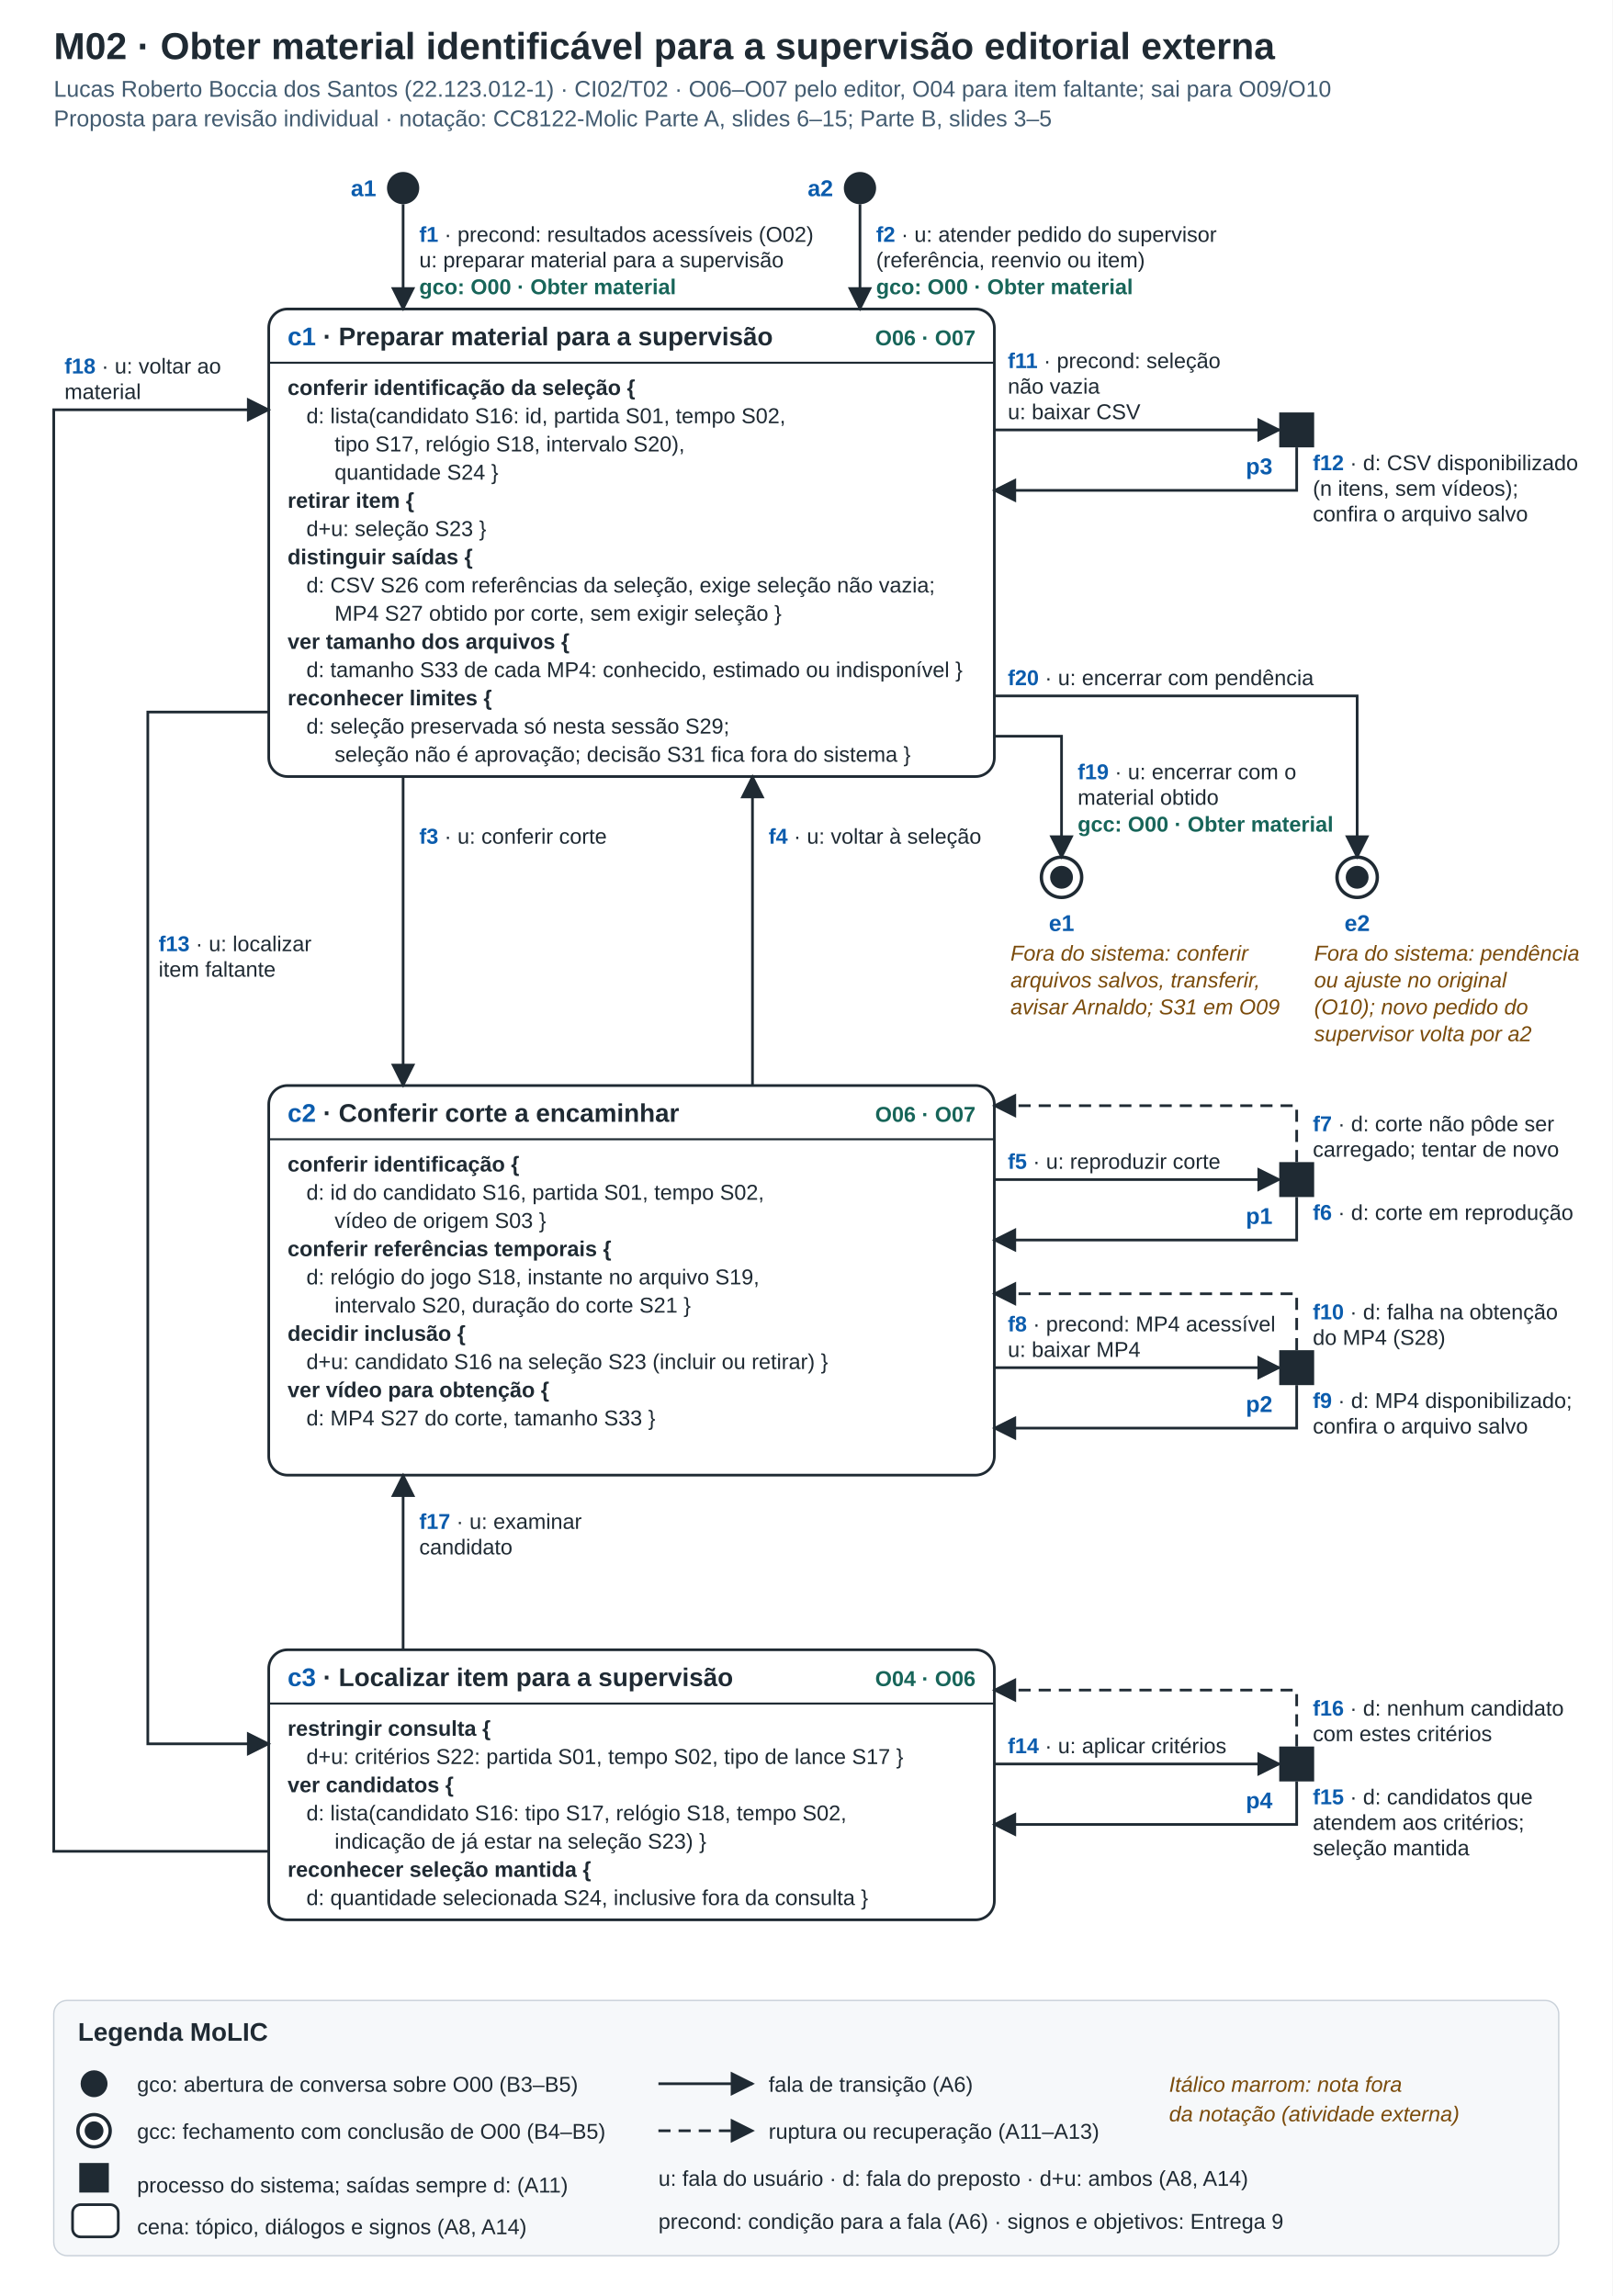
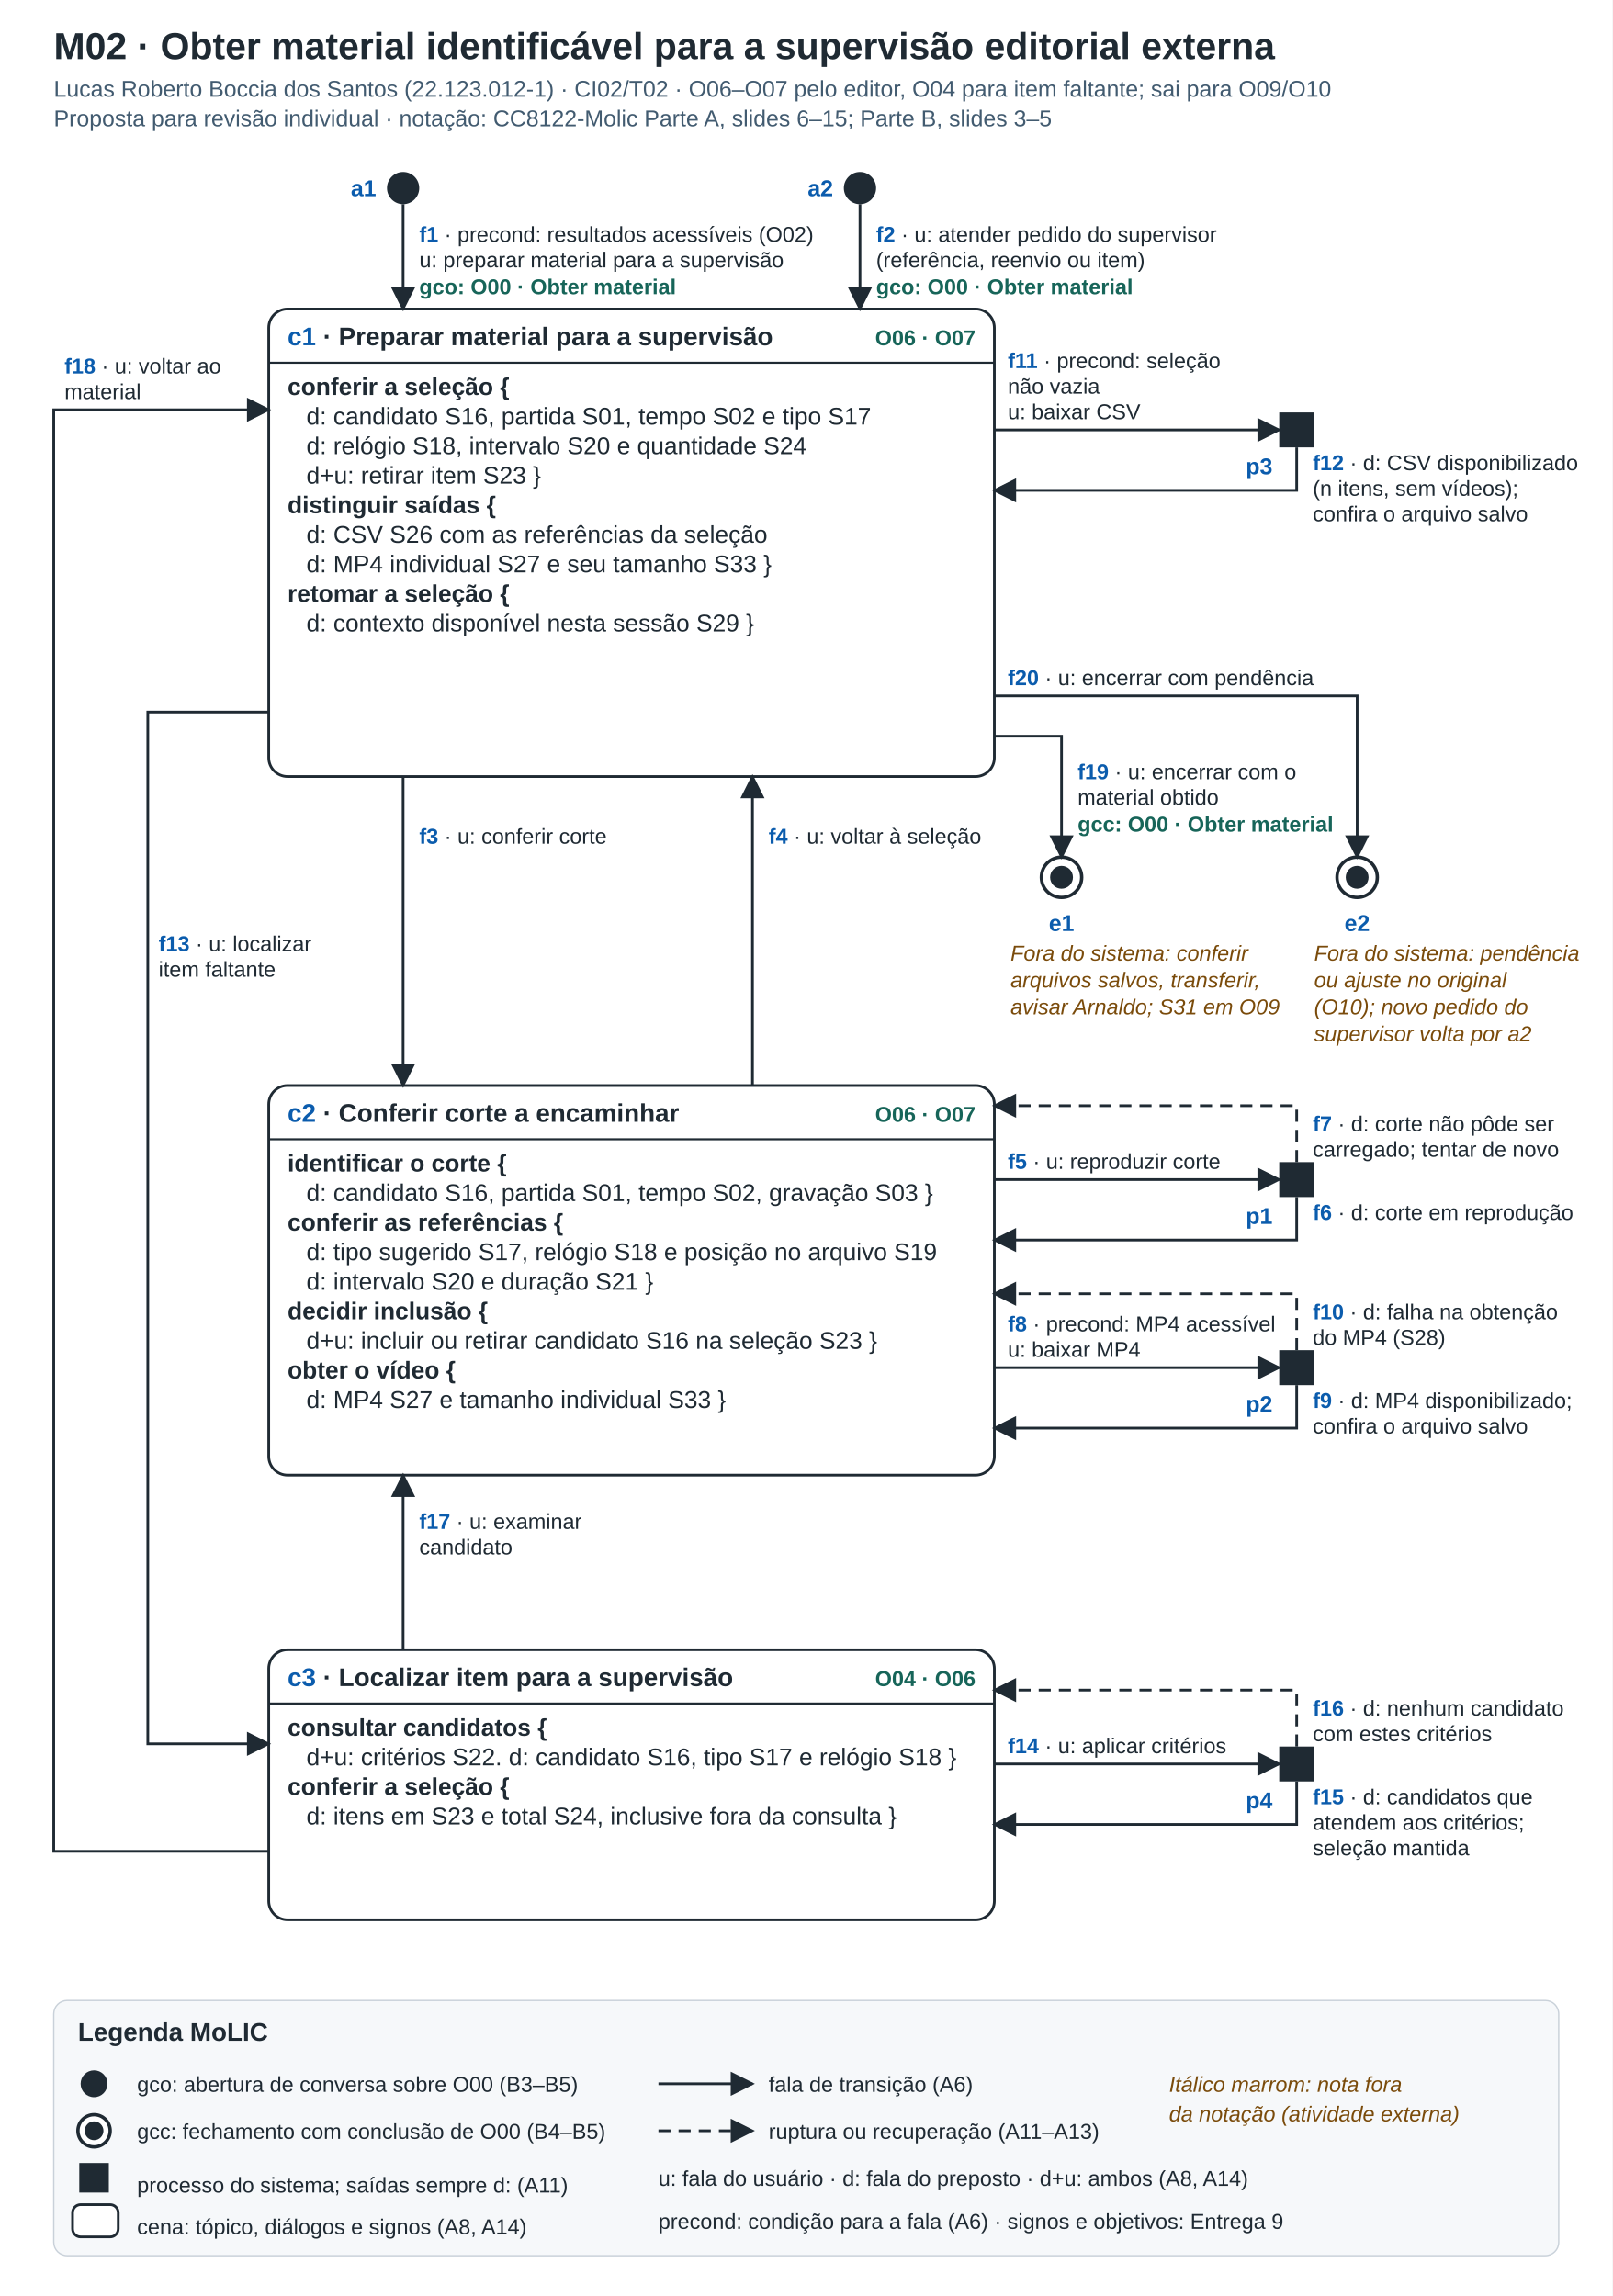
<svg xmlns="http://www.w3.org/2000/svg" width="1200" height="1709" viewBox="0 0 1200 1709" role="img" aria-labelledby="title desc">
  <defs>
-     <style>text{font-family:Arial, Helvetica, sans-serif;fill:#1f2a33}.h1{font-size:28px;font-weight:700}.sub{font-size:17px;fill:#425b70}.stitle{font-size:19px;font-weight:700}.sid{fill:#0b5cad}.tag{font-size:16px;font-weight:700;fill:#176559}.dname{font-size:16px;font-weight:700}.dline{font-size:16px}.lbl{font-size:16px;paint-order:stroke;stroke:#fff;stroke-width:5px;stroke-linejoin:round}.fid{font-weight:700;fill:#0b5cad}.nid{font-size:17px;font-weight:700;fill:#0b5cad}.note{font-size:16px;font-style:italic;fill:#7a4b0b}.leg{font-size:16px}</style>
+     <style>text{font-family:Arial, Helvetica, sans-serif;fill:#1f2a33}.h1{font-size:28px;font-weight:700}.sub{font-size:17px;fill:#425b70}.stitle{font-size:19px;font-weight:700}.sid{fill:#0b5cad}.tag{font-size:16px;font-weight:700;fill:#176559}.dname{font-size:18px;font-weight:700}.dline{font-size:18px}.lbl{font-size:16px;paint-order:stroke;stroke:#fff;stroke-width:5px;stroke-linejoin:round}.fid{font-weight:700;fill:#0b5cad}.nid{font-size:17px;font-weight:700;fill:#0b5cad}.note{font-size:16px;font-style:italic;fill:#7a4b0b}.leg{font-size:16px}</style>
    <marker id="arr" viewBox="0 0 10 10" refX="9" refY="5" markerWidth="9" markerHeight="9" orient="auto-start-reverse">
      <path d="M0,0 L10,5 L0,10 z" fill="#1f2a33" />
    </marker>
    <marker id="arr-d" viewBox="0 0 10 10" refX="9" refY="5" markerWidth="9" markerHeight="9" orient="auto-start-reverse">
      <path d="M0,0 L10,5 L0,10 z" fill="#1f2a33" />
    </marker>
  </defs>
  <rect width="1200" height="1709" fill="#ffffff" />
  <text x="40" y="44" class="h1" text-anchor="start">M02 · Obter material identificável para a supervisão editorial externa</text>
  <text x="40" y="72" class="sub" text-anchor="start">Lucas Roberto Boccia dos Santos (22.123.012-1) · CI02/T02 · O06–O07 pelo editor, O04 para item faltante; sai para O09/O10</text>
  <text x="40" y="94" class="sub" text-anchor="start">Proposta para revisão individual · notação: CC8122-Molic Parte A, slides 6–15; Parte B, slides 3–5</text>
  <g id="a1" data-kind="open">
    <circle cx="300" cy="140" r="12" fill="#1f2a33" />
    <text x="280" y="146" class="nid" text-anchor="end">a1</text>
  </g>
  <g id="a2" data-kind="open">
    <circle cx="640" cy="140" r="12" fill="#1f2a33" />
    <text x="620" y="146" class="nid" text-anchor="end">a2</text>
  </g>
  <g id="c1" data-kind="scene">
    <rect x="200" y="230" width="540" height="348" rx="14" fill="#fff" stroke="#1f2a33" stroke-width="2" />
    <line x1="200" y1="270" x2="740" y2="270" stroke="#1f2a33" stroke-width="1.5" />
    <text x="214" y="257" class="stitle">
      <tspan class="sid">c1</tspan> · Preparar material para a supervisão</text>
    <text x="726" y="257" class="tag" text-anchor="end">O06 · O07</text>
-     <text x="214" y="294" class="dname" text-anchor="start">conferir identificação da seleção {</text>
-     <text x="228" y="315" class="dline" text-anchor="start">d: lista(candidato S16: id, partida S01, tempo S02,</text>
-     <text x="249" y="336" class="dline" text-anchor="start">tipo S17, relógio S18, intervalo S20),</text>
-     <text x="249" y="357" class="dline" text-anchor="start">quantidade S24 }</text>
-     <text x="214" y="378" class="dname" text-anchor="start">retirar item {</text>
-     <text x="228" y="399" class="dline" text-anchor="start">d+u: seleção S23 }</text>
-     <text x="214" y="420" class="dname" text-anchor="start">distinguir saídas {</text>
-     <text x="228" y="441" class="dline" text-anchor="start">d: CSV S26 com referências da seleção, exige seleção não vazia;</text>
-     <text x="249" y="462" class="dline" text-anchor="start">MP4 S27 obtido por corte, sem exigir seleção }</text>
-     <text x="214" y="483" class="dname" text-anchor="start">ver tamanho dos arquivos {</text>
-     <text x="228" y="504" class="dline" text-anchor="start">d: tamanho S33 de cada MP4: conhecido, estimado ou indisponível }</text>
-     <text x="214" y="525" class="dname" text-anchor="start">reconhecer limites {</text>
-     <text x="228" y="546" class="dline" text-anchor="start">d: seleção preservada só nesta sessão S29;</text>
-     <text x="249" y="567" class="dline" text-anchor="start">seleção não é aprovação; decisão S31 fica fora do sistema }</text>
+     <text x="214" y="294" class="dname" text-anchor="start">conferir a seleção {</text>
+     <text x="228" y="316" class="dline" text-anchor="start">d: candidato S16, partida S01, tempo S02 e tipo S17</text>
+     <text x="228" y="338" class="dline" text-anchor="start">d: relógio S18, intervalo S20 e quantidade S24</text>
+     <text x="228" y="360" class="dline" text-anchor="start">d+u: retirar item S23 }</text>
+     <text x="214" y="382" class="dname" text-anchor="start">distinguir saídas {</text>
+     <text x="228" y="404" class="dline" text-anchor="start">d: CSV S26 com as referências da seleção</text>
+     <text x="228" y="426" class="dline" text-anchor="start">d: MP4 individual S27 e seu tamanho S33 }</text>
+     <text x="214" y="448" class="dname" text-anchor="start">retomar a seleção {</text>
+     <text x="228" y="470" class="dline" text-anchor="start">d: contexto disponível nesta sessão S29 }</text>
  </g>
  <g id="c2" data-kind="scene">
    <rect x="200" y="808" width="540" height="290" rx="14" fill="#fff" stroke="#1f2a33" stroke-width="2" />
    <line x1="200" y1="848" x2="740" y2="848" stroke="#1f2a33" stroke-width="1.5" />
    <text x="214" y="835" class="stitle">
      <tspan class="sid">c2</tspan> · Conferir corte a encaminhar</text>
    <text x="726" y="835" class="tag" text-anchor="end">O06 · O07</text>
-     <text x="214" y="872" class="dname" text-anchor="start">conferir identificação {</text>
-     <text x="228" y="893" class="dline" text-anchor="start">d: id do candidato S16, partida S01, tempo S02,</text>
-     <text x="249" y="914" class="dline" text-anchor="start">vídeo de origem S03 }</text>
-     <text x="214" y="935" class="dname" text-anchor="start">conferir referências temporais {</text>
-     <text x="228" y="956" class="dline" text-anchor="start">d: relógio do jogo S18, instante no arquivo S19,</text>
-     <text x="249" y="977" class="dline" text-anchor="start">intervalo S20, duração do corte S21 }</text>
-     <text x="214" y="998" class="dname" text-anchor="start">decidir inclusão {</text>
-     <text x="228" y="1019" class="dline" text-anchor="start">d+u: candidato S16 na seleção S23 (incluir ou retirar) }</text>
-     <text x="214" y="1040" class="dname" text-anchor="start">ver vídeo para obtenção {</text>
-     <text x="228" y="1061" class="dline" text-anchor="start">d: MP4 S27 do corte, tamanho S33 }</text>
+     <text x="214" y="872" class="dname" text-anchor="start">identificar o corte {</text>
+     <text x="228" y="894" class="dline" text-anchor="start">d: candidato S16, partida S01, tempo S02, gravação S03 }</text>
+     <text x="214" y="916" class="dname" text-anchor="start">conferir as referências {</text>
+     <text x="228" y="938" class="dline" text-anchor="start">d: tipo sugerido S17, relógio S18 e posição no arquivo S19</text>
+     <text x="228" y="960" class="dline" text-anchor="start">d: intervalo S20 e duração S21 }</text>
+     <text x="214" y="982" class="dname" text-anchor="start">decidir inclusão {</text>
+     <text x="228" y="1004" class="dline" text-anchor="start">d+u: incluir ou retirar candidato S16 na seleção S23 }</text>
+     <text x="214" y="1026" class="dname" text-anchor="start">obter o vídeo {</text>
+     <text x="228" y="1048" class="dline" text-anchor="start">d: MP4 S27 e tamanho individual S33 }</text>
  </g>
  <g id="c3" data-kind="scene">
    <rect x="200" y="1228" width="540" height="201" rx="14" fill="#fff" stroke="#1f2a33" stroke-width="2" />
    <line x1="200" y1="1268" x2="740" y2="1268" stroke="#1f2a33" stroke-width="1.5" />
    <text x="214" y="1255" class="stitle">
      <tspan class="sid">c3</tspan> · Localizar item para a supervisão</text>
    <text x="726" y="1255" class="tag" text-anchor="end">O04 · O06</text>
-     <text x="214" y="1292" class="dname" text-anchor="start">restringir consulta {</text>
-     <text x="228" y="1313" class="dline" text-anchor="start">d+u: critérios S22: partida S01, tempo S02, tipo de lance S17 }</text>
-     <text x="214" y="1334" class="dname" text-anchor="start">ver candidatos {</text>
-     <text x="228" y="1355" class="dline" text-anchor="start">d: lista(candidato S16: tipo S17, relógio S18, tempo S02,</text>
-     <text x="249" y="1376" class="dline" text-anchor="start">indicação de já estar na seleção S23) }</text>
-     <text x="214" y="1397" class="dname" text-anchor="start">reconhecer seleção mantida {</text>
-     <text x="228" y="1418" class="dline" text-anchor="start">d: quantidade selecionada S24, inclusive fora da consulta }</text>
+     <text x="214" y="1292" class="dname" text-anchor="start">consultar candidatos {</text>
+     <text x="228" y="1314" class="dline" text-anchor="start">d+u: critérios S22. d: candidato S16, tipo S17 e relógio S18 }</text>
+     <text x="214" y="1336" class="dname" text-anchor="start">conferir a seleção {</text>
+     <text x="228" y="1358" class="dline" text-anchor="start">d: itens em S23 e total S24, inclusive fora da consulta }</text>
  </g>
  <g id="p1" data-kind="process">
    <rect x="952" y="865" width="26" height="26" fill="#1f2a33" />
    <text x="947" y="911" class="nid" text-anchor="end">p1</text>
  </g>
  <g id="p2" data-kind="process">
    <rect x="952" y="1005" width="26" height="26" fill="#1f2a33" />
    <text x="947" y="1051" class="nid" text-anchor="end">p2</text>
  </g>
  <g id="p3" data-kind="process">
    <rect x="952" y="307" width="26" height="26" fill="#1f2a33" />
    <text x="947" y="353" class="nid" text-anchor="end">p3</text>
  </g>
  <g id="p4" data-kind="process">
    <rect x="952" y="1300" width="26" height="26" fill="#1f2a33" />
    <text x="947" y="1346" class="nid" text-anchor="end">p4</text>
  </g>
  <g id="e1" data-kind="close">
    <circle cx="790" cy="653" r="15" fill="#fff" stroke="#1f2a33" stroke-width="2.5" />
    <circle cx="790" cy="653" r="8.5" fill="#1f2a33" />
    <text x="790" y="693" class="nid" text-anchor="middle">e1</text>
  </g>
  <g id="e2" data-kind="close">
    <circle cx="1010" cy="653" r="15" fill="#fff" stroke="#1f2a33" stroke-width="2.5" />
    <circle cx="1010" cy="653" r="8.5" fill="#1f2a33" />
    <text x="1010" y="693" class="nid" text-anchor="middle">e2</text>
  </g>
  <g id="f1" data-kind="edge" data-from="a1" data-to="c1" data-style="solid" data-label="precond: resultados acessíveis (O02) | u: preparar material para a supervisão | gco: O00 · Obter material" data-goal="O00">
    <polyline points="300,152 300,230" fill="none" stroke="#1f2a33" stroke-width="2" marker-end="url(#arr)" />
    <text x="312" y="180" class="lbl" text-anchor="start">
      <tspan class="fid">f1</tspan> · precond: resultados acessíveis (O02)</text>
    <text x="312" y="199" class="lbl" text-anchor="start">u: preparar material para a supervisão</text>
    <text x="312" y="219" class="tag" text-anchor="start">gco: O00 · Obter material</text>
  </g>
  <g id="f2" data-kind="edge" data-from="a2" data-to="c1" data-style="solid" data-label="u: atender pedido do supervisor | (referência, reenvio ou item) | gco: O00 · Obter material" data-goal="O00">
    <polyline points="640,152 640,230" fill="none" stroke="#1f2a33" stroke-width="2" marker-end="url(#arr)" />
    <text x="652" y="180" class="lbl" text-anchor="start">
      <tspan class="fid">f2</tspan> · u: atender pedido do supervisor</text>
    <text x="652" y="199" class="lbl" text-anchor="start">(referência, reenvio ou item)</text>
    <text x="652" y="219" class="tag" text-anchor="start">gco: O00 · Obter material</text>
  </g>
  <g id="f3" data-kind="edge" data-from="c1" data-to="c2" data-style="solid" data-label="u: conferir corte">
    <polyline points="300,578 300,808" fill="none" stroke="#1f2a33" stroke-width="2" marker-end="url(#arr)" />
    <text x="312" y="628" class="lbl" text-anchor="start">
      <tspan class="fid">f3</tspan> · u: conferir corte</text>
  </g>
  <g id="f4" data-kind="edge" data-from="c2" data-to="c1" data-style="solid" data-label="u: voltar à seleção">
    <polyline points="560,808 560,578" fill="none" stroke="#1f2a33" stroke-width="2" marker-end="url(#arr)" />
    <text x="572" y="628" class="lbl" text-anchor="start">
      <tspan class="fid">f4</tspan> · u: voltar à seleção</text>
  </g>
  <g id="f5" data-kind="edge" data-from="c2" data-to="p1" data-style="solid" data-label="u: reproduzir corte">
    <polyline points="740,878 952,878" fill="none" stroke="#1f2a33" stroke-width="2" marker-end="url(#arr)" />
    <text x="750" y="870" class="lbl" text-anchor="start">
      <tspan class="fid">f5</tspan> · u: reproduzir corte</text>
  </g>
  <g id="f6" data-kind="edge" data-from="p1" data-to="c2" data-style="solid" data-label="d: corte em reprodução">
    <polyline points="965,891 965,923 740,923" fill="none" stroke="#1f2a33" stroke-width="2" marker-end="url(#arr)" />
    <text x="977" y="908" class="lbl" text-anchor="start">
      <tspan class="fid">f6</tspan> · d: corte em reprodução</text>
  </g>
  <g id="f7" data-kind="edge" data-from="p1" data-to="c2" data-style="dashed" data-label="d: corte não pôde ser | carregado; tentar de novo">
    <polyline points="965,865 965,823 740,823" fill="none" stroke="#1f2a33" stroke-width="2" stroke-dasharray="9 6" marker-end="url(#arr-d)" />
    <text x="977" y="842" class="lbl" text-anchor="start">
      <tspan class="fid">f7</tspan> · d: corte não pôde ser</text>
    <text x="977" y="861" class="lbl" text-anchor="start">carregado; tentar de novo</text>
  </g>
  <g id="f8" data-kind="edge" data-from="c2" data-to="p2" data-style="solid" data-label="precond: MP4 acessível | u: baixar MP4">
    <polyline points="740,1018 952,1018" fill="none" stroke="#1f2a33" stroke-width="2" marker-end="url(#arr)" />
    <text x="750" y="991" class="lbl" text-anchor="start">
      <tspan class="fid">f8</tspan> · precond: MP4 acessível</text>
    <text x="750" y="1010" class="lbl" text-anchor="start">u: baixar MP4</text>
  </g>
  <g id="f9" data-kind="edge" data-from="p2" data-to="c2" data-style="solid" data-label="d: MP4 disponibilizado; | confira o arquivo salvo">
    <polyline points="965,1031 965,1063 740,1063" fill="none" stroke="#1f2a33" stroke-width="2" marker-end="url(#arr)" />
    <text x="977" y="1048" class="lbl" text-anchor="start">
      <tspan class="fid">f9</tspan> · d: MP4 disponibilizado;</text>
    <text x="977" y="1067" class="lbl" text-anchor="start">confira o arquivo salvo</text>
  </g>
  <g id="f10" data-kind="edge" data-from="p2" data-to="c2" data-style="dashed" data-label="d: falha na obtenção | do MP4 (S28)">
    <polyline points="965,1005 965,963 740,963" fill="none" stroke="#1f2a33" stroke-width="2" stroke-dasharray="9 6" marker-end="url(#arr-d)" />
    <text x="977" y="982" class="lbl" text-anchor="start">
      <tspan class="fid">f10</tspan> · d: falha na obtenção</text>
    <text x="977" y="1001" class="lbl" text-anchor="start">do MP4 (S28)</text>
  </g>
  <g id="f11" data-kind="edge" data-from="c1" data-to="p3" data-style="solid" data-label="precond: seleção | não vazia | u: baixar CSV">
    <polyline points="740,320 952,320" fill="none" stroke="#1f2a33" stroke-width="2" marker-end="url(#arr)" />
    <text x="750" y="274" class="lbl" text-anchor="start">
      <tspan class="fid">f11</tspan> · precond: seleção</text>
    <text x="750" y="293" class="lbl" text-anchor="start">não vazia</text>
    <text x="750" y="312" class="lbl" text-anchor="start">u: baixar CSV</text>
  </g>
  <g id="f12" data-kind="edge" data-from="p3" data-to="c1" data-style="solid" data-label="d: CSV disponibilizado | (n itens, sem vídeos); | confira o arquivo salvo">
    <polyline points="965,333 965,365 740,365" fill="none" stroke="#1f2a33" stroke-width="2" marker-end="url(#arr)" />
    <text x="977" y="350" class="lbl" text-anchor="start">
      <tspan class="fid">f12</tspan> · d: CSV disponibilizado</text>
    <text x="977" y="369" class="lbl" text-anchor="start">(n itens, sem vídeos);</text>
    <text x="977" y="388" class="lbl" text-anchor="start">confira o arquivo salvo</text>
  </g>
  <g id="f13" data-kind="edge" data-from="c1" data-to="c3" data-style="solid" data-label="u: localizar | item faltante">
    <polyline points="200,530 110,530 110,1298 200,1298" fill="none" stroke="#1f2a33" stroke-width="2" marker-end="url(#arr)" />
    <text x="118" y="708" class="lbl" text-anchor="start">
      <tspan class="fid">f13</tspan> · u: localizar</text>
    <text x="118" y="727" class="lbl" text-anchor="start">item faltante</text>
  </g>
  <g id="f14" data-kind="edge" data-from="c3" data-to="p4" data-style="solid" data-label="u: aplicar critérios">
    <polyline points="740,1313 952,1313" fill="none" stroke="#1f2a33" stroke-width="2" marker-end="url(#arr)" />
    <text x="750" y="1305" class="lbl" text-anchor="start">
      <tspan class="fid">f14</tspan> · u: aplicar critérios</text>
  </g>
  <g id="f15" data-kind="edge" data-from="p4" data-to="c3" data-style="solid" data-label="d: candidatos que | atendem aos critérios; | seleção mantida">
    <polyline points="965,1326 965,1358 740,1358" fill="none" stroke="#1f2a33" stroke-width="2" marker-end="url(#arr)" />
    <text x="977" y="1343" class="lbl" text-anchor="start">
      <tspan class="fid">f15</tspan> · d: candidatos que</text>
    <text x="977" y="1362" class="lbl" text-anchor="start">atendem aos critérios;</text>
    <text x="977" y="1381" class="lbl" text-anchor="start">seleção mantida</text>
  </g>
  <g id="f16" data-kind="edge" data-from="p4" data-to="c3" data-style="dashed" data-label="d: nenhum candidato | com estes critérios">
    <polyline points="965,1300 965,1258 740,1258" fill="none" stroke="#1f2a33" stroke-width="2" stroke-dasharray="9 6" marker-end="url(#arr-d)" />
    <text x="977" y="1277" class="lbl" text-anchor="start">
      <tspan class="fid">f16</tspan> · d: nenhum candidato</text>
    <text x="977" y="1296" class="lbl" text-anchor="start">com estes critérios</text>
  </g>
  <g id="f17" data-kind="edge" data-from="c3" data-to="c2" data-style="solid" data-label="u: examinar | candidato">
    <polyline points="300,1228 300,1098" fill="none" stroke="#1f2a33" stroke-width="2" marker-end="url(#arr)" />
    <text x="312" y="1138" class="lbl" text-anchor="start">
      <tspan class="fid">f17</tspan> · u: examinar</text>
    <text x="312" y="1157" class="lbl" text-anchor="start">candidato</text>
  </g>
  <g id="f18" data-kind="edge" data-from="c3" data-to="c1" data-style="solid" data-label="u: voltar ao | material">
    <polyline points="200,1378 40,1378 40,305 200,305" fill="none" stroke="#1f2a33" stroke-width="2" marker-end="url(#arr)" />
    <text x="48" y="278" class="lbl" text-anchor="start">
      <tspan class="fid">f18</tspan> · u: voltar ao</text>
    <text x="48" y="297" class="lbl" text-anchor="start">material</text>
  </g>
  <g id="f19" data-kind="edge" data-from="c1" data-to="e1" data-style="solid" data-label="u: encerrar com o | material obtido | gcc: O00 · Obter material" data-goal="O00">
    <polyline points="740,548 790,548 790,638" fill="none" stroke="#1f2a33" stroke-width="2" marker-end="url(#arr)" />
    <text x="802" y="580" class="lbl" text-anchor="start">
      <tspan class="fid">f19</tspan> · u: encerrar com o</text>
    <text x="802" y="599" class="lbl" text-anchor="start">material obtido</text>
    <text x="802" y="619" class="tag" text-anchor="start">gcc: O00 · Obter material</text>
  </g>
  <g id="f20" data-kind="edge" data-from="c1" data-to="e2" data-style="solid" data-label="u: encerrar com pendência">
    <polyline points="740,518 1010,518 1010,638" fill="none" stroke="#1f2a33" stroke-width="2" marker-end="url(#arr)" />
    <text x="750" y="510" class="lbl" text-anchor="start">
      <tspan class="fid">f20</tspan> · u: encerrar com pendência</text>
  </g>
  <text x="752" y="715" class="note" text-anchor="start">Fora do sistema: conferir</text>
  <text x="752" y="735" class="note" text-anchor="start">arquivos salvos, transferir,</text>
  <text x="752" y="755" class="note" text-anchor="start">avisar Arnaldo; S31 em O09</text>
  <text x="978" y="715" class="note" text-anchor="start">Fora do sistema: pendência</text>
  <text x="978" y="735" class="note" text-anchor="start">ou ajuste no original</text>
  <text x="978" y="755" class="note" text-anchor="start">(O10); novo pedido do</text>
  <text x="978" y="775" class="note" text-anchor="start">supervisor volta por a2</text>
  <g id="legenda" transform="translate(40,1489)">
    <rect x="0" y="0" width="1120" height="190" rx="10" fill="#f6f8fa" stroke="#c9d1d9" />
    <text x="18" y="30" class="stitle" text-anchor="start">Legenda MoLIC</text>
    <circle cx="30" cy="62" r="10" fill="#1f2a33" />
    <text x="62" y="68" class="leg" text-anchor="start">gco: abertura de conversa sobre O00 (B3–B5)</text>
    <circle cx="30" cy="97" r="12" fill="#fff" stroke="#1f2a33" stroke-width="2.5" />
    <circle cx="30" cy="97" r="7" fill="#1f2a33" />
    <text x="62" y="103" class="leg" text-anchor="start">gcc: fechamento com conclusão de O00 (B4–B5)</text>
    <rect x="19" y="121" width="22" height="22" fill="#1f2a33" />
    <text x="62" y="143" class="leg" text-anchor="start">processo do sistema; saídas sempre d: (A11)</text>
    <rect x="14" y="152" width="34" height="24" rx="6" fill="#fff" stroke="#1f2a33" stroke-width="2" />
    <text x="62" y="174" class="leg" text-anchor="start">cena: tópico, diálogos e signos (A8, A14)</text>
    <line x1="450" y1="62" x2="520" y2="62" stroke="#1f2a33" stroke-width="2" marker-end="url(#arr)" />
    <text x="532" y="68" class="leg" text-anchor="start">fala de transição (A6)</text>
    <line x1="450" y1="97" x2="520" y2="97" stroke="#1f2a33" stroke-width="2" stroke-dasharray="9 6" marker-end="url(#arr-d)" />
    <text x="532" y="103" class="leg" text-anchor="start">ruptura ou recuperação (A11–A13)</text>
    <text x="450" y="138" class="leg" text-anchor="start">u: fala do usuário · d: fala do preposto · d+u: ambos (A8, A14)</text>
    <text x="450" y="170" class="leg" text-anchor="start">precond: condição para a fala (A6) · signos e objetivos: Entrega 9</text>
    <text x="830" y="68" class="note">Itálico marrom: nota fora</text>
    <text x="830" y="90" class="note">da notação (atividade externa)</text>
  </g>
</svg>
